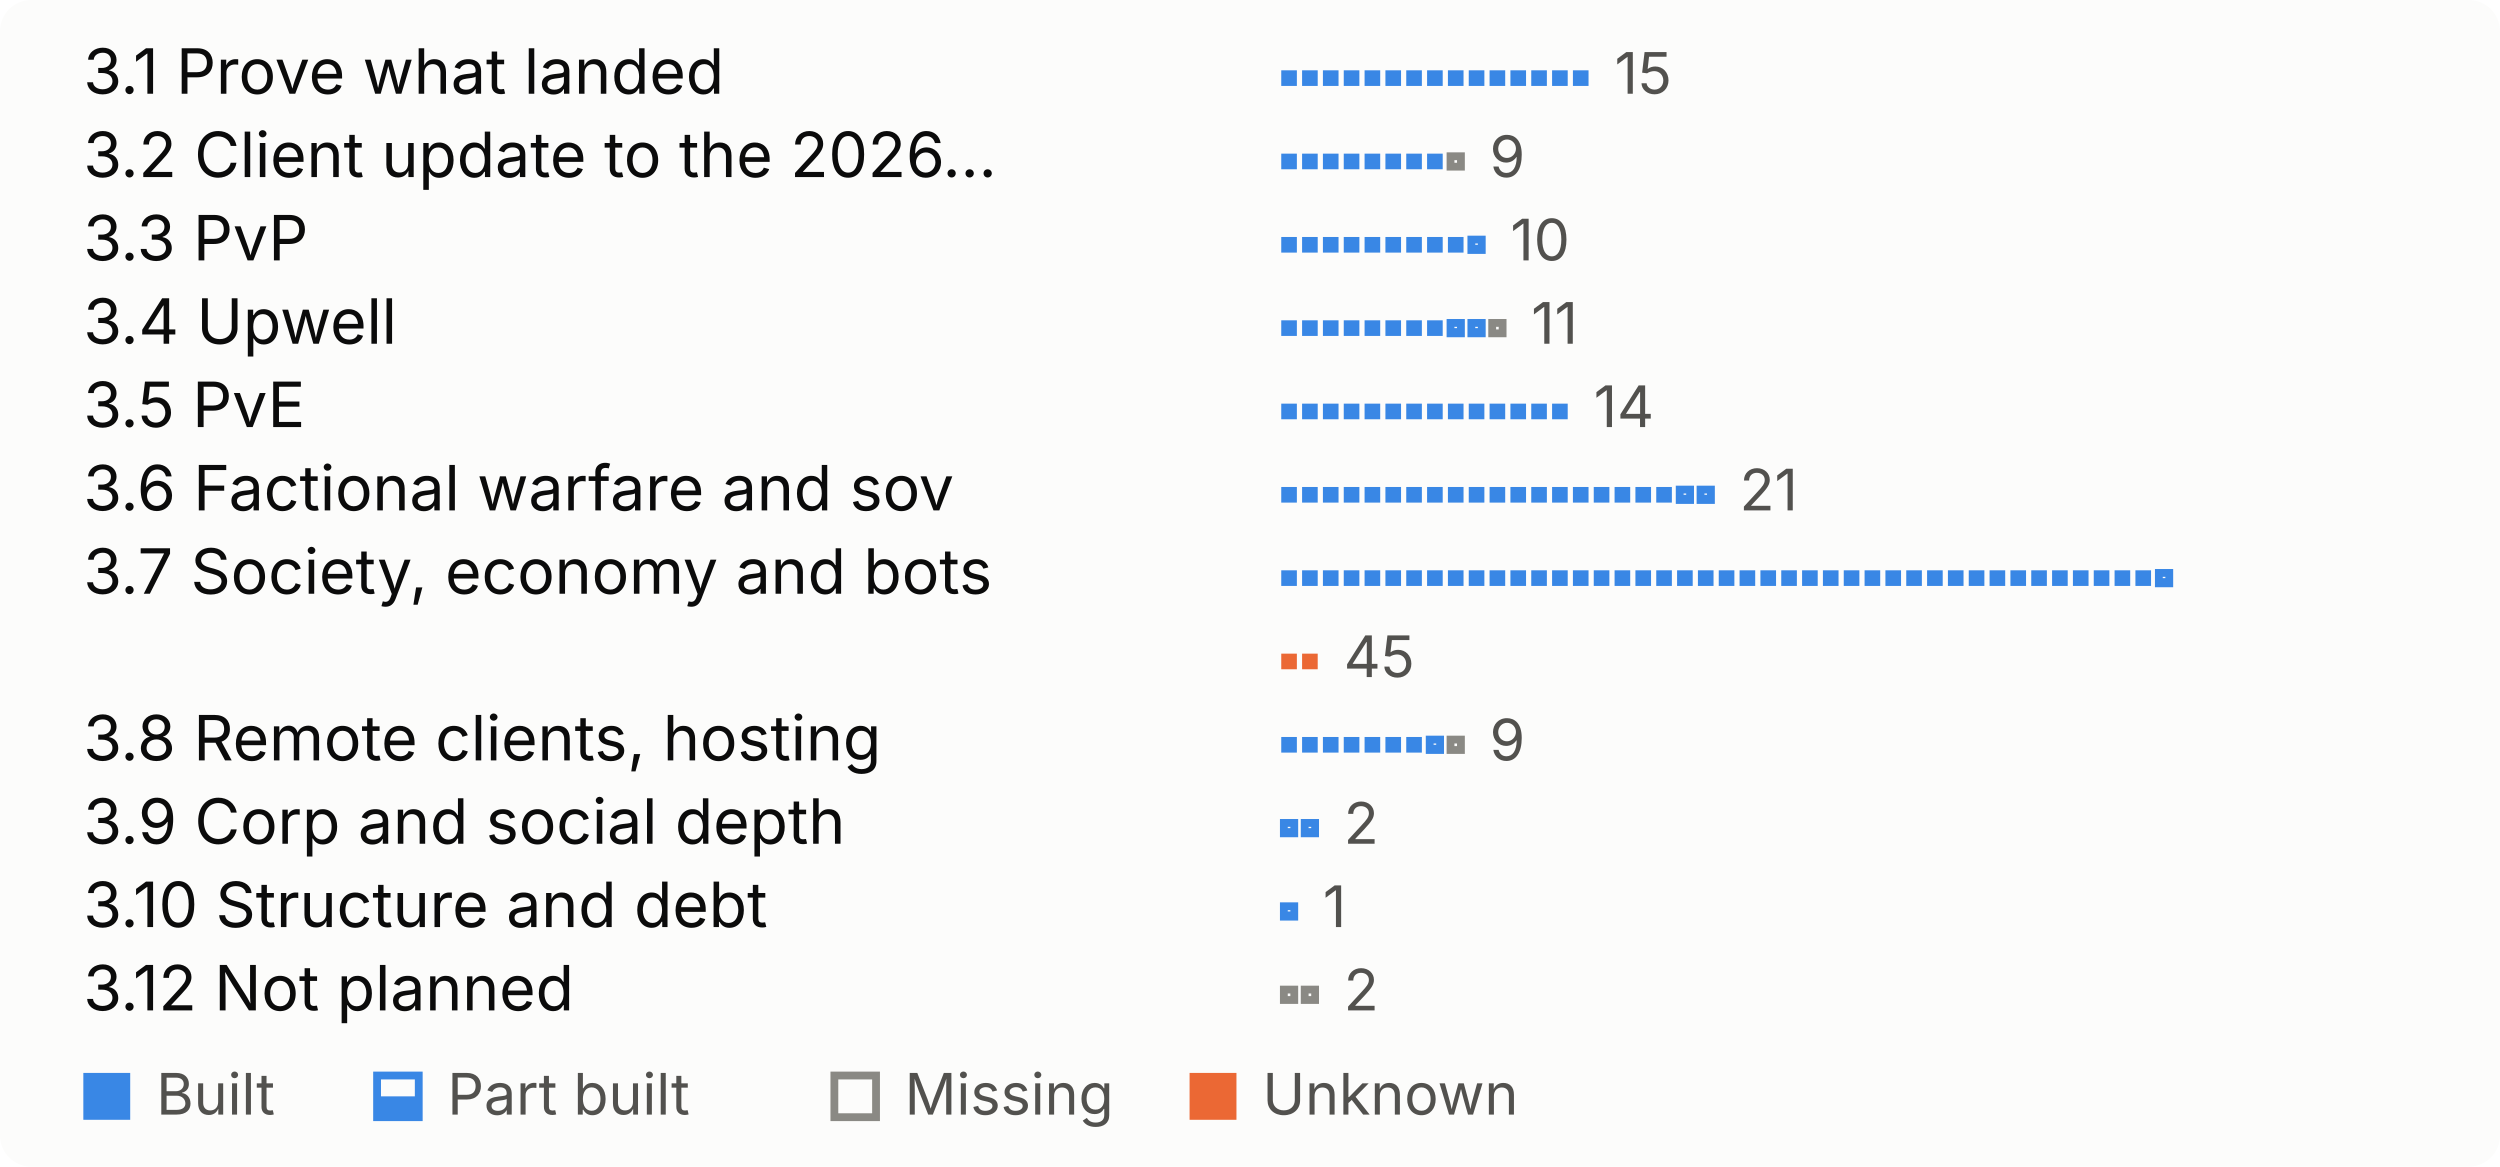
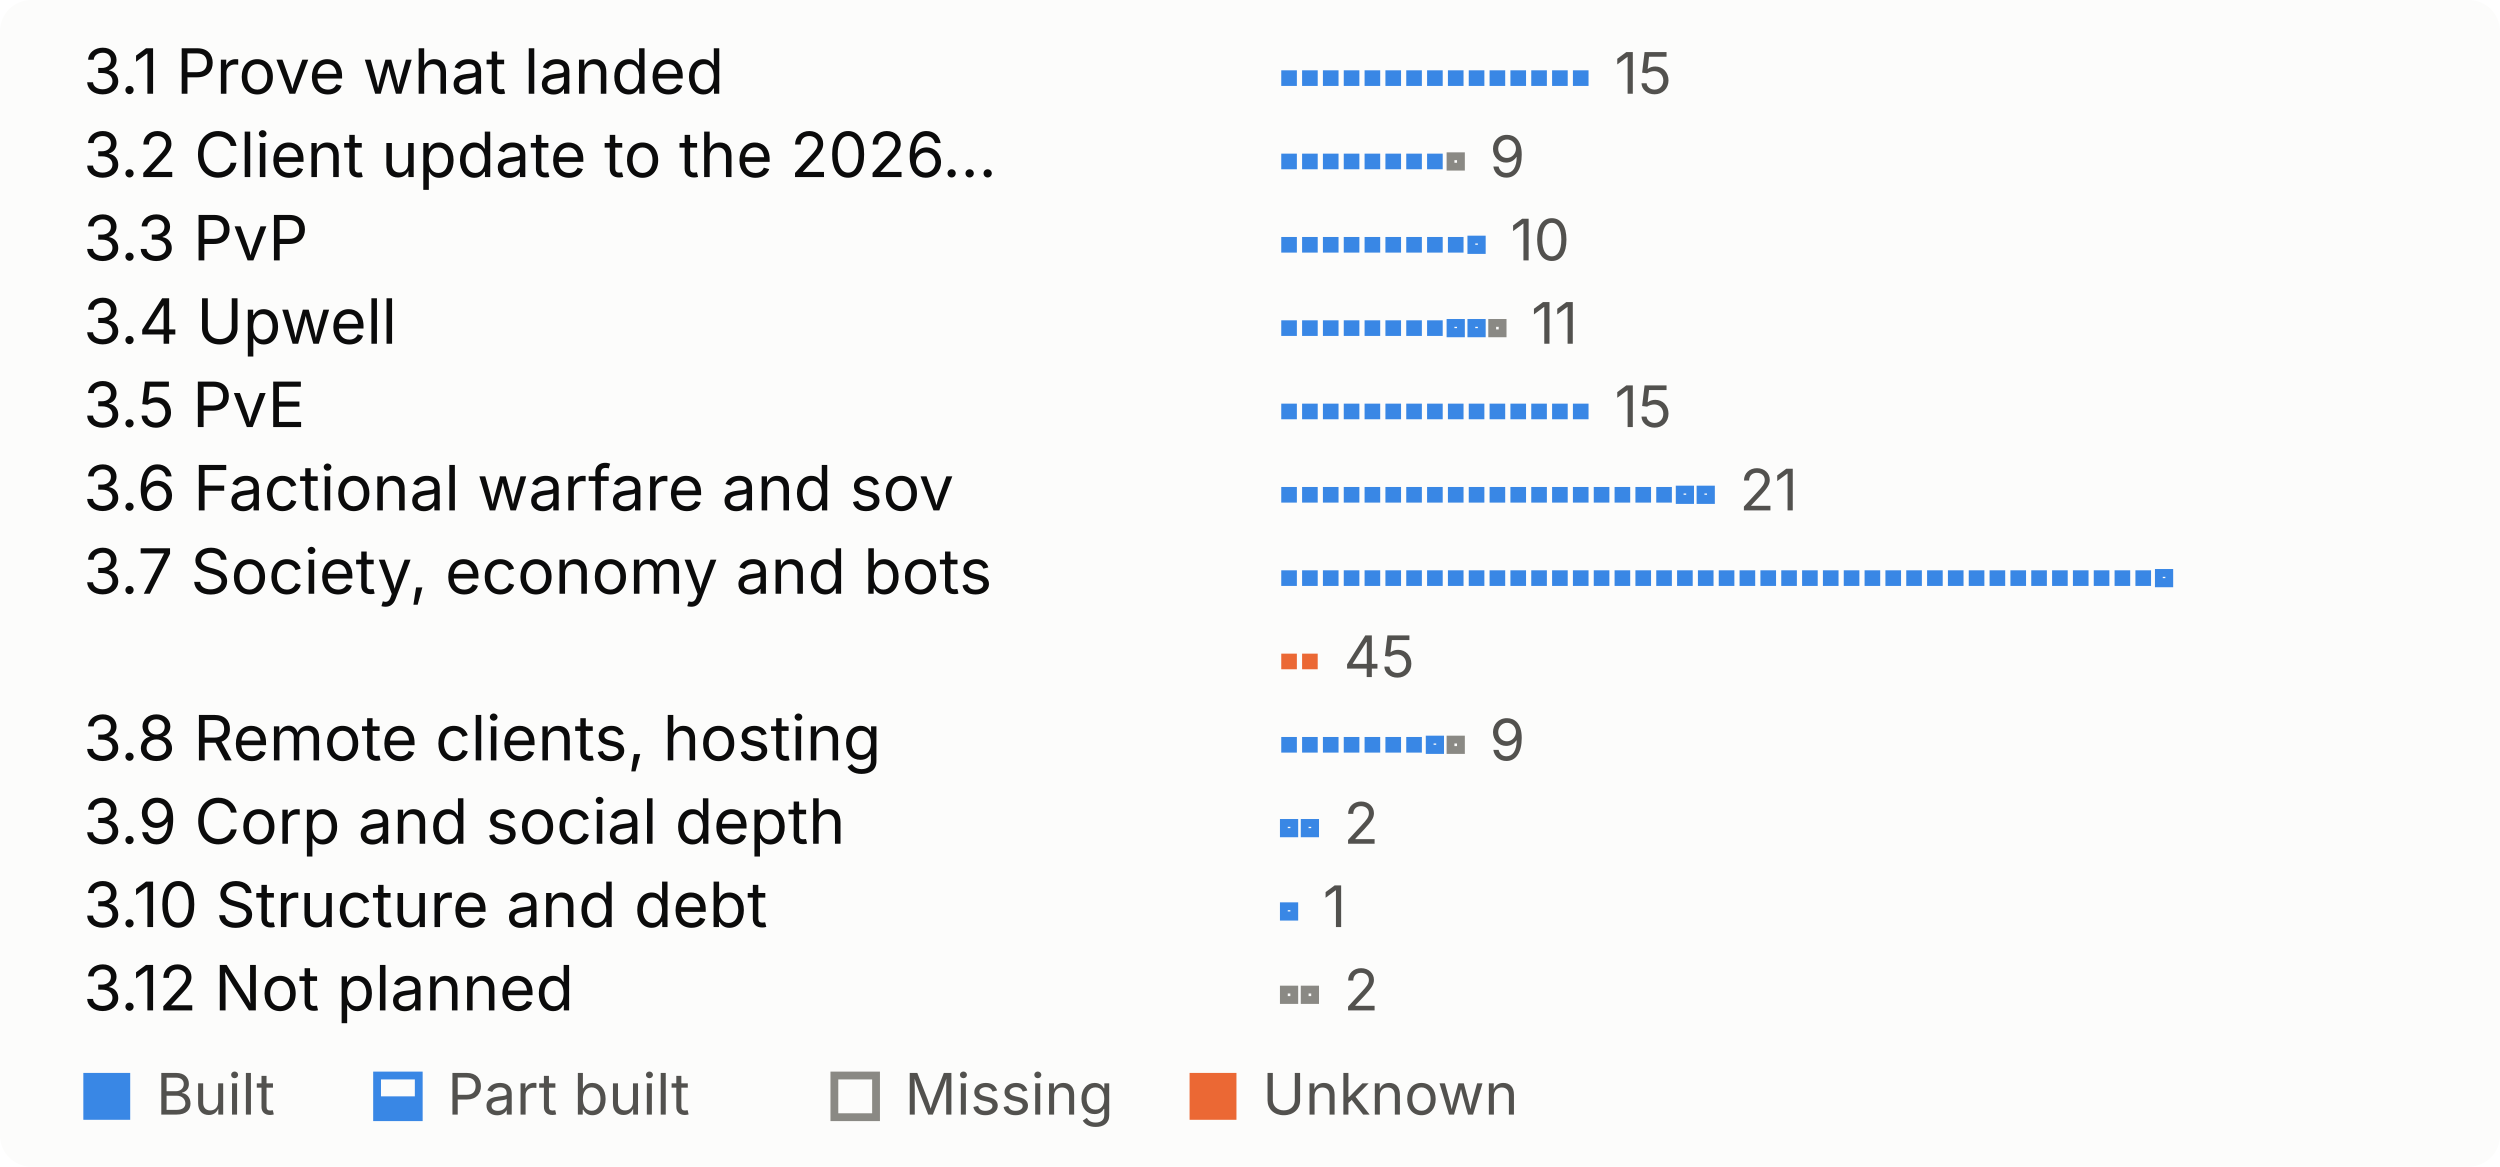
<svg xmlns="http://www.w3.org/2000/svg" width="480" height="224" viewBox="0 0 480 224" role="img" aria-label="What is left, by theme, one mark per open feature">
  <style>
.bg{fill:#fcfcfb}.t{fill:#0b0b0b}.s{fill:#52514e}.rule{fill:#e1e0d9}
.proved{fill:#184f95}.built{fill:#3987e5}.unknown{fill:#eb6834}
.part-o{fill:none;stroke:#3987e5;stroke-width:1.5}.part-f{fill:#3987e5}
.missing{fill:none;stroke:#8a8984;stroke-width:1.5}
.pass{fill:#184f95}.fail{fill:#eb6834}.none{fill:none;stroke:#8a8984;stroke-width:1.5}
@media (prefers-color-scheme:dark){
.bg{fill:#1a1a19}.t{fill:#f0efec}.s{fill:#c3c2b7}.rule{fill:#383835}
.proved{fill:#86b6ef}.built{fill:#3987e5}.unknown{fill:#d95926}
.part-o{stroke:#3987e5}.part-f{fill:#3987e5}
.missing{stroke:#8d8c85}
.pass{fill:#86b6ef}.fail{fill:#d95926}.none{stroke:#8d8c85}
}
text{font-family:system-ui,-apple-system,"Segoe UI",sans-serif;font-size:12px}
.big{font-size:26px;font-weight:600}.b{font-weight:600}.xs{font-size:11px}
</style>
  <rect width="480" height="224" rx="6" class="bg" />
  <text x="16.0" y="18.0" class="t">3.1 Prove what landed</text>
  <rect x="246.0" y="13.5" width="3" height="3" class="built" />
  <rect x="250.0" y="13.5" width="3" height="3" class="built" />
  <rect x="254.0" y="13.5" width="3" height="3" class="built" />
  <rect x="258.0" y="13.5" width="3" height="3" class="built" />
  <rect x="262.0" y="13.5" width="3" height="3" class="built" />
  <rect x="266.0" y="13.5" width="3" height="3" class="built" />
  <rect x="270.0" y="13.5" width="3" height="3" class="built" />
  <rect x="274.0" y="13.5" width="3" height="3" class="built" />
  <rect x="278.0" y="13.5" width="3" height="3" class="built" />
  <rect x="282.0" y="13.5" width="3" height="3" class="built" />
  <rect x="286.0" y="13.5" width="3" height="3" class="built" />
  <rect x="290.0" y="13.5" width="3" height="3" class="built" />
  <rect x="294.0" y="13.5" width="3" height="3" class="built" />
  <rect x="298.0" y="13.5" width="3" height="3" class="built" />
  <rect x="302.0" y="13.5" width="3" height="3" class="built" />
  <text x="310.0" y="18.0" class="s xs">15</text>
  <text x="16.0" y="34.0" class="t">3.2 Client update to the 2026…</text>
  <rect x="246.0" y="29.5" width="3" height="3" class="built" />
  <rect x="250.0" y="29.5" width="3" height="3" class="built" />
  <rect x="254.0" y="29.5" width="3" height="3" class="built" />
  <rect x="258.0" y="29.5" width="3" height="3" class="built" />
  <rect x="262.0" y="29.5" width="3" height="3" class="built" />
  <rect x="266.0" y="29.5" width="3" height="3" class="built" />
  <rect x="270.0" y="29.5" width="3" height="3" class="built" />
  <rect x="274.0" y="29.5" width="3" height="3" class="built" />
  <rect x="278.5" y="30.0" width="2" height="2" fill="none" class="missing" />
  <text x="286.0" y="34.0" class="s xs">9</text>
  <text x="16.0" y="50.0" class="t">3.3 PvP</text>
  <rect x="246.0" y="45.5" width="3" height="3" class="built" />
  <rect x="250.0" y="45.5" width="3" height="3" class="built" />
  <rect x="254.0" y="45.5" width="3" height="3" class="built" />
  <rect x="258.0" y="45.5" width="3" height="3" class="built" />
  <rect x="262.0" y="45.5" width="3" height="3" class="built" />
  <rect x="266.0" y="45.5" width="3" height="3" class="built" />
  <rect x="270.0" y="45.5" width="3" height="3" class="built" />
  <rect x="274.0" y="45.5" width="3" height="3" class="built" />
  <rect x="278.0" y="45.5" width="3" height="3" class="built" />
  <rect x="282.5" y="46.0" width="2" height="2" fill="none" class="part-o" />
  <rect x="282.0" y="47.0" width="3" height="1.5" class="part-f" />
  <text x="290.0" y="50.0" class="s xs">10</text>
  <text x="16.0" y="66.0" class="t">3.4 Upwell</text>
  <rect x="246.0" y="61.5" width="3" height="3" class="built" />
  <rect x="250.0" y="61.5" width="3" height="3" class="built" />
  <rect x="254.0" y="61.5" width="3" height="3" class="built" />
  <rect x="258.0" y="61.5" width="3" height="3" class="built" />
  <rect x="262.0" y="61.5" width="3" height="3" class="built" />
  <rect x="266.0" y="61.5" width="3" height="3" class="built" />
  <rect x="270.0" y="61.5" width="3" height="3" class="built" />
  <rect x="274.0" y="61.5" width="3" height="3" class="built" />
  <rect x="278.5" y="62.0" width="2" height="2" fill="none" class="part-o" />
  <rect x="278.0" y="63.0" width="3" height="1.5" class="part-f" />
  <rect x="282.5" y="62.0" width="2" height="2" fill="none" class="part-o" />
  <rect x="282.0" y="63.0" width="3" height="1.5" class="part-f" />
  <rect x="286.5" y="62.0" width="2" height="2" fill="none" class="missing" />
  <text x="294.0" y="66.0" class="s xs">11</text>
  <text x="16.0" y="82.0" class="t">3.5 PvE</text>
  <rect x="246.0" y="77.5" width="3" height="3" class="built" />
  <rect x="250.0" y="77.5" width="3" height="3" class="built" />
  <rect x="254.0" y="77.5" width="3" height="3" class="built" />
  <rect x="258.0" y="77.5" width="3" height="3" class="built" />
  <rect x="262.0" y="77.5" width="3" height="3" class="built" />
  <rect x="266.0" y="77.5" width="3" height="3" class="built" />
  <rect x="270.0" y="77.5" width="3" height="3" class="built" />
  <rect x="274.0" y="77.5" width="3" height="3" class="built" />
  <rect x="278.0" y="77.5" width="3" height="3" class="built" />
  <rect x="282.0" y="77.5" width="3" height="3" class="built" />
  <rect x="286.0" y="77.5" width="3" height="3" class="built" />
  <rect x="290.0" y="77.5" width="3" height="3" class="built" />
  <rect x="294.0" y="77.5" width="3" height="3" class="built" />
  <rect x="298.0" y="77.5" width="3" height="3" class="built" />
-   <text x="306.0" y="82.0" class="s xs">14</text>
+   <rect x="302.0" y="77.5" width="3" height="3" class="built" />
+   <text x="310.0" y="82.0" class="s xs">15</text>
  <text x="16.0" y="98.0" class="t">3.6 Factional warfare and sov</text>
  <rect x="246.0" y="93.5" width="3" height="3" class="built" />
  <rect x="250.0" y="93.5" width="3" height="3" class="built" />
  <rect x="254.0" y="93.5" width="3" height="3" class="built" />
  <rect x="258.0" y="93.5" width="3" height="3" class="built" />
  <rect x="262.0" y="93.5" width="3" height="3" class="built" />
  <rect x="266.0" y="93.5" width="3" height="3" class="built" />
  <rect x="270.0" y="93.5" width="3" height="3" class="built" />
  <rect x="274.0" y="93.5" width="3" height="3" class="built" />
  <rect x="278.0" y="93.5" width="3" height="3" class="built" />
  <rect x="282.0" y="93.5" width="3" height="3" class="built" />
  <rect x="286.0" y="93.5" width="3" height="3" class="built" />
  <rect x="290.0" y="93.5" width="3" height="3" class="built" />
  <rect x="294.0" y="93.5" width="3" height="3" class="built" />
  <rect x="298.0" y="93.5" width="3" height="3" class="built" />
  <rect x="302.0" y="93.5" width="3" height="3" class="built" />
  <rect x="306.0" y="93.5" width="3" height="3" class="built" />
  <rect x="310.0" y="93.5" width="3" height="3" class="built" />
  <rect x="314.0" y="93.5" width="3" height="3" class="built" />
  <rect x="318.0" y="93.5" width="3" height="3" class="built" />
  <rect x="322.5" y="94.0" width="2" height="2" fill="none" class="part-o" />
  <rect x="322.0" y="95.0" width="3" height="1.5" class="part-f" />
  <rect x="326.5" y="94.0" width="2" height="2" fill="none" class="part-o" />
  <rect x="326.0" y="95.0" width="3" height="1.5" class="part-f" />
  <text x="334.0" y="98.0" class="s xs">21</text>
  <text x="16.0" y="114.0" class="t">3.7 Society, economy and bots</text>
  <rect x="246.0" y="109.5" width="3" height="3" class="built" />
  <rect x="250.0" y="109.5" width="3" height="3" class="built" />
  <rect x="254.0" y="109.5" width="3" height="3" class="built" />
  <rect x="258.0" y="109.5" width="3" height="3" class="built" />
  <rect x="262.0" y="109.5" width="3" height="3" class="built" />
  <rect x="266.0" y="109.5" width="3" height="3" class="built" />
  <rect x="270.0" y="109.5" width="3" height="3" class="built" />
  <rect x="274.0" y="109.5" width="3" height="3" class="built" />
  <rect x="278.0" y="109.5" width="3" height="3" class="built" />
  <rect x="282.0" y="109.5" width="3" height="3" class="built" />
  <rect x="286.0" y="109.5" width="3" height="3" class="built" />
  <rect x="290.0" y="109.5" width="3" height="3" class="built" />
  <rect x="294.0" y="109.5" width="3" height="3" class="built" />
  <rect x="298.0" y="109.5" width="3" height="3" class="built" />
  <rect x="302.0" y="109.5" width="3" height="3" class="built" />
  <rect x="306.0" y="109.5" width="3" height="3" class="built" />
  <rect x="310.0" y="109.5" width="3" height="3" class="built" />
  <rect x="314.0" y="109.5" width="3" height="3" class="built" />
  <rect x="318.0" y="109.5" width="3" height="3" class="built" />
  <rect x="322.0" y="109.5" width="3" height="3" class="built" />
  <rect x="326.0" y="109.5" width="3" height="3" class="built" />
  <rect x="330.0" y="109.5" width="3" height="3" class="built" />
  <rect x="334.0" y="109.5" width="3" height="3" class="built" />
  <rect x="338.0" y="109.5" width="3" height="3" class="built" />
  <rect x="342.0" y="109.5" width="3" height="3" class="built" />
  <rect x="346.0" y="109.5" width="3" height="3" class="built" />
  <rect x="350.0" y="109.5" width="3" height="3" class="built" />
  <rect x="354.0" y="109.5" width="3" height="3" class="built" />
  <rect x="358.0" y="109.5" width="3" height="3" class="built" />
  <rect x="362.0" y="109.5" width="3" height="3" class="built" />
  <rect x="366.0" y="109.5" width="3" height="3" class="built" />
  <rect x="370.0" y="109.5" width="3" height="3" class="built" />
  <rect x="374.0" y="109.5" width="3" height="3" class="built" />
  <rect x="378.0" y="109.5" width="3" height="3" class="built" />
  <rect x="382.0" y="109.5" width="3" height="3" class="built" />
  <rect x="386.0" y="109.5" width="3" height="3" class="built" />
  <rect x="390.0" y="109.5" width="3" height="3" class="built" />
  <rect x="394.0" y="109.5" width="3" height="3" class="built" />
  <rect x="398.0" y="109.5" width="3" height="3" class="built" />
  <rect x="402.0" y="109.5" width="3" height="3" class="built" />
  <rect x="406.0" y="109.5" width="3" height="3" class="built" />
  <rect x="410.0" y="109.5" width="3" height="3" class="built" />
  <rect x="414.5" y="110.0" width="2" height="2" fill="none" class="part-o" />
  <rect x="414.0" y="111.0" width="3" height="1.5" class="part-f" />
  <rect x="246.0" y="125.5" width="3" height="3" class="unknown" />
  <rect x="250.0" y="125.5" width="3" height="3" class="unknown" />
  <text x="258.0" y="130.0" class="s xs">45</text>
  <text x="16.0" y="146.0" class="t">3.8 Remote clients, hosting</text>
  <rect x="246.0" y="141.5" width="3" height="3" class="built" />
  <rect x="250.0" y="141.5" width="3" height="3" class="built" />
  <rect x="254.0" y="141.5" width="3" height="3" class="built" />
  <rect x="258.0" y="141.5" width="3" height="3" class="built" />
  <rect x="262.0" y="141.5" width="3" height="3" class="built" />
  <rect x="266.0" y="141.5" width="3" height="3" class="built" />
  <rect x="270.0" y="141.5" width="3" height="3" class="built" />
  <rect x="274.5" y="142.0" width="2" height="2" fill="none" class="part-o" />
  <rect x="274.0" y="143.0" width="3" height="1.5" class="part-f" />
  <rect x="278.5" y="142.0" width="2" height="2" fill="none" class="missing" />
  <text x="286.0" y="146.0" class="s xs">9</text>
  <text x="16.0" y="162.0" class="t">3.9 Corp and social depth</text>
  <rect x="246.5" y="158.0" width="2" height="2" fill="none" class="part-o" />
  <rect x="246.0" y="159.0" width="3" height="1.5" class="part-f" />
  <rect x="250.5" y="158.0" width="2" height="2" fill="none" class="part-o" />
  <rect x="250.0" y="159.0" width="3" height="1.5" class="part-f" />
  <text x="258.0" y="162.0" class="s xs">2</text>
  <text x="16.0" y="178.0" class="t">3.10 Structure and debt</text>
  <rect x="246.5" y="174.0" width="2" height="2" fill="none" class="part-o" />
  <rect x="246.0" y="175.0" width="3" height="1.5" class="part-f" />
  <text x="254.0" y="178.0" class="s xs">1</text>
  <text x="16.0" y="194.0" class="t">3.12 Not planned</text>
  <rect x="246.5" y="190.0" width="2" height="2" fill="none" class="missing" />
  <rect x="250.5" y="190.0" width="2" height="2" fill="none" class="missing" />
  <text x="258.0" y="194.0" class="s xs">2</text>
  <rect x="16.0" y="206.0" width="9" height="9" class="built" />
  <text x="30.0" y="214.0" class="s xs">Built</text>
  <rect x="72.4" y="206.5" width="8" height="8" fill="none" class="part-o" />
  <rect x="71.9" y="210.5" width="9" height="4.5" class="part-f" />
  <text x="85.9" y="214.0" class="s xs">Part built</text>
  <rect x="160.2" y="206.5" width="8" height="8" fill="none" class="missing" />
  <text x="173.7" y="214.0" class="s xs">Missing</text>
  <rect x="228.4" y="206.0" width="9" height="9" class="unknown" />
  <text x="242.4" y="214.0" class="s xs">Unknown</text>
</svg>
